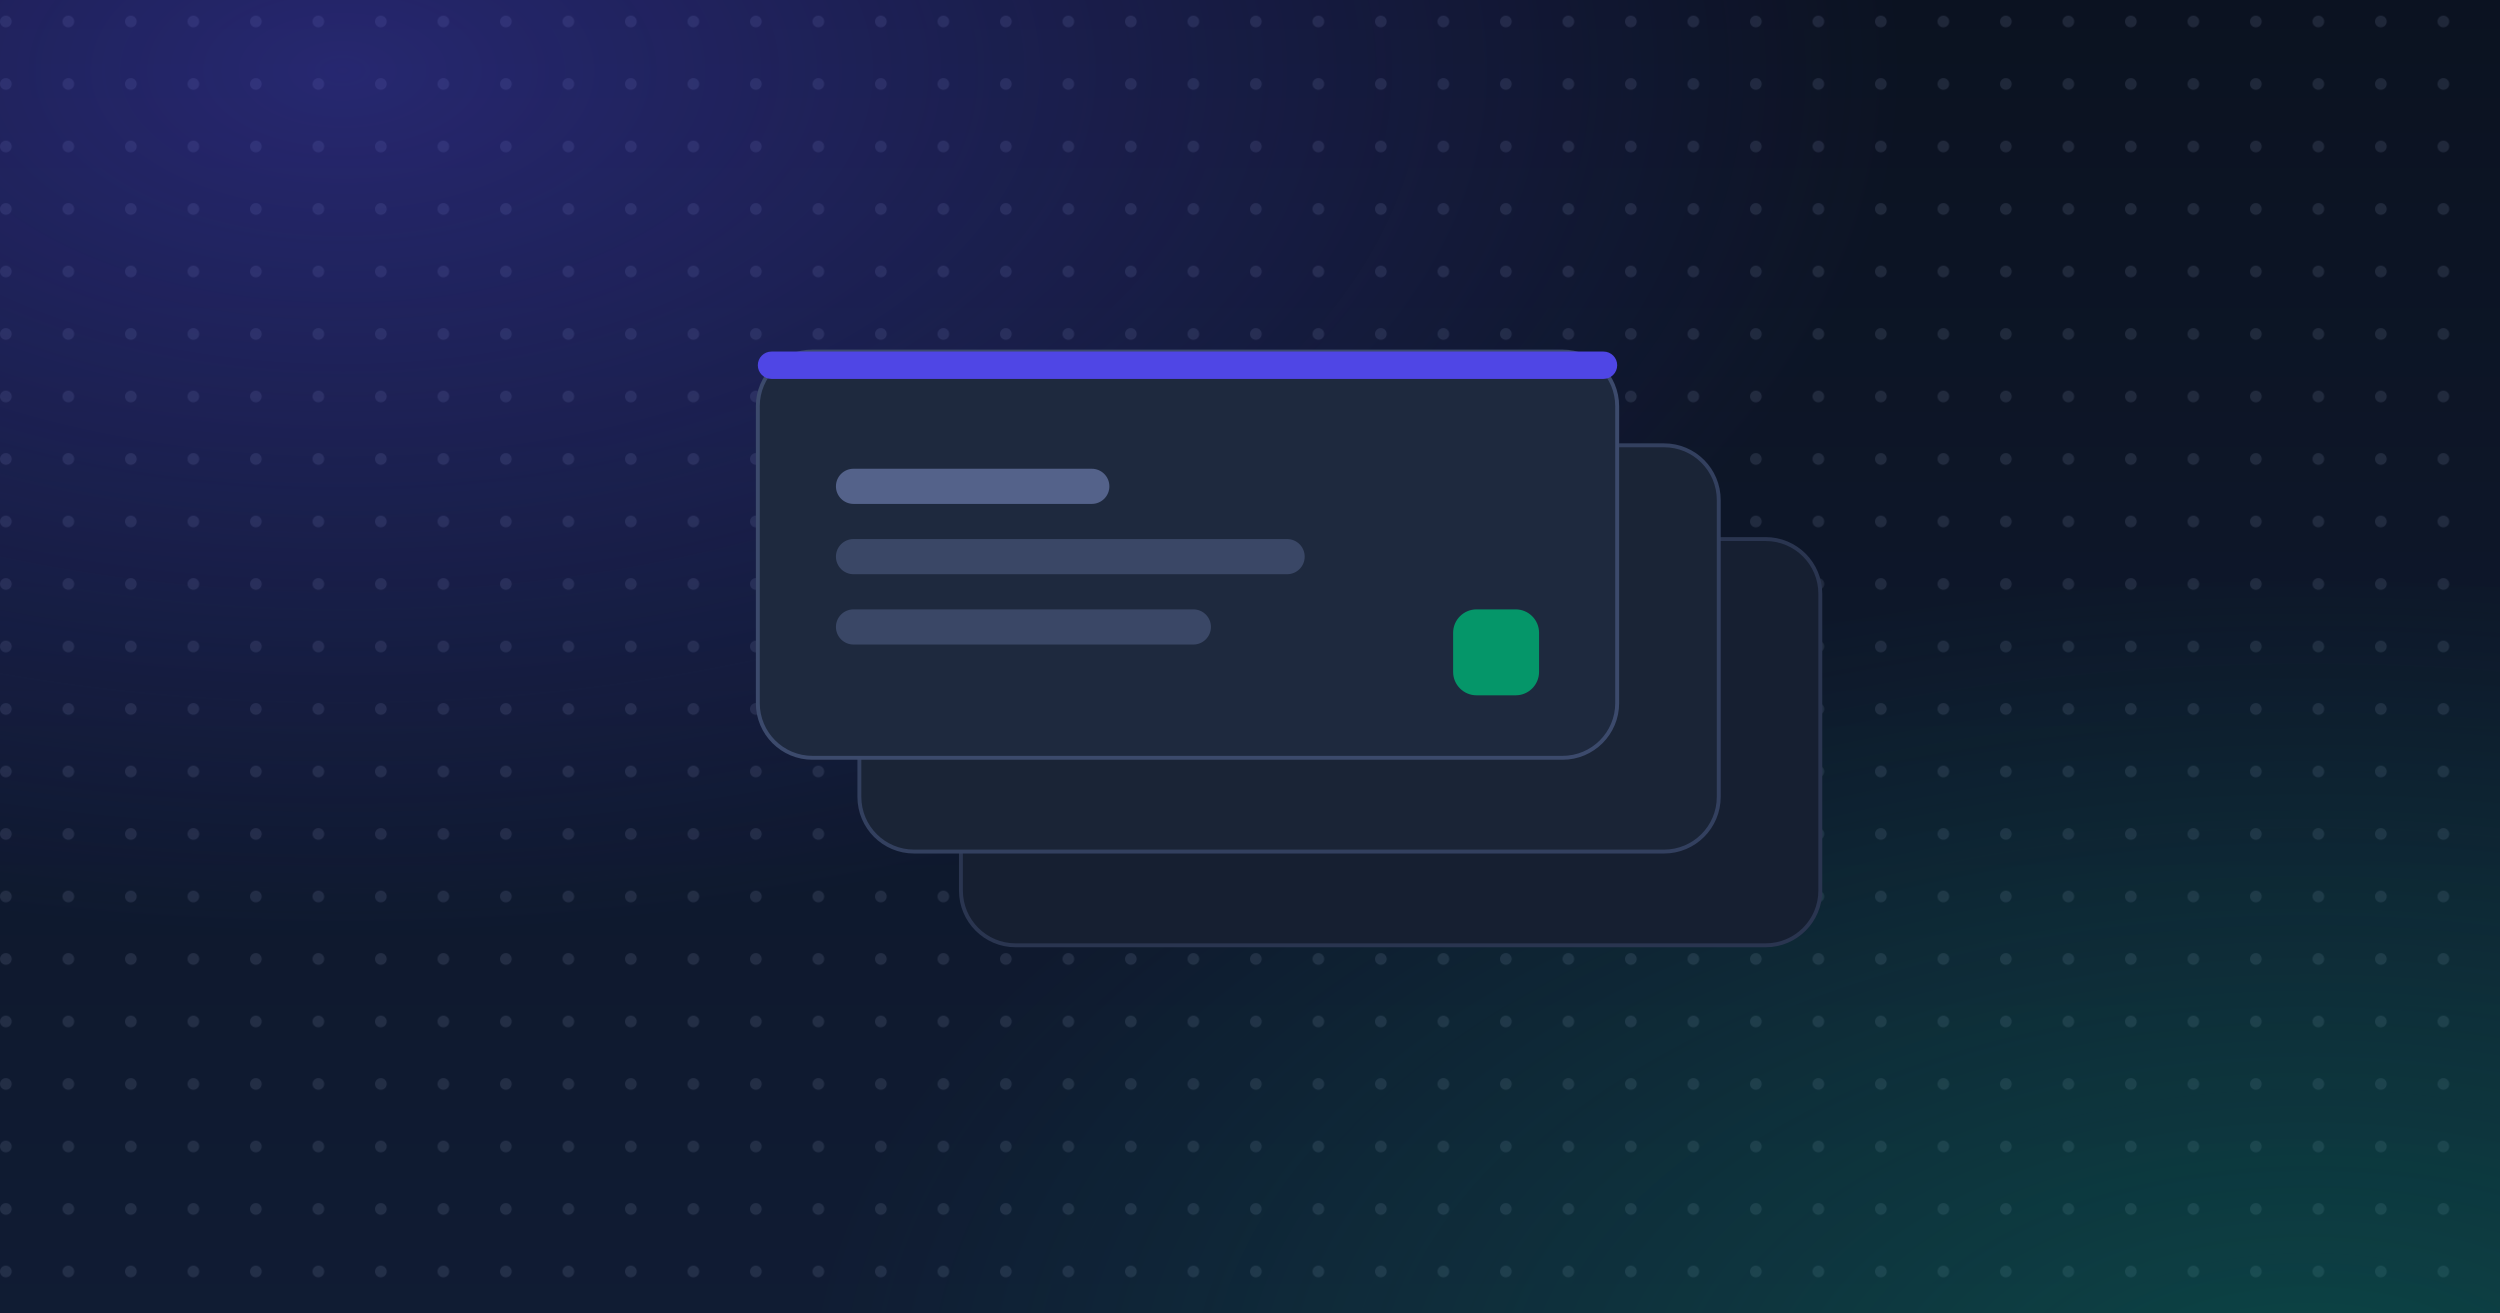
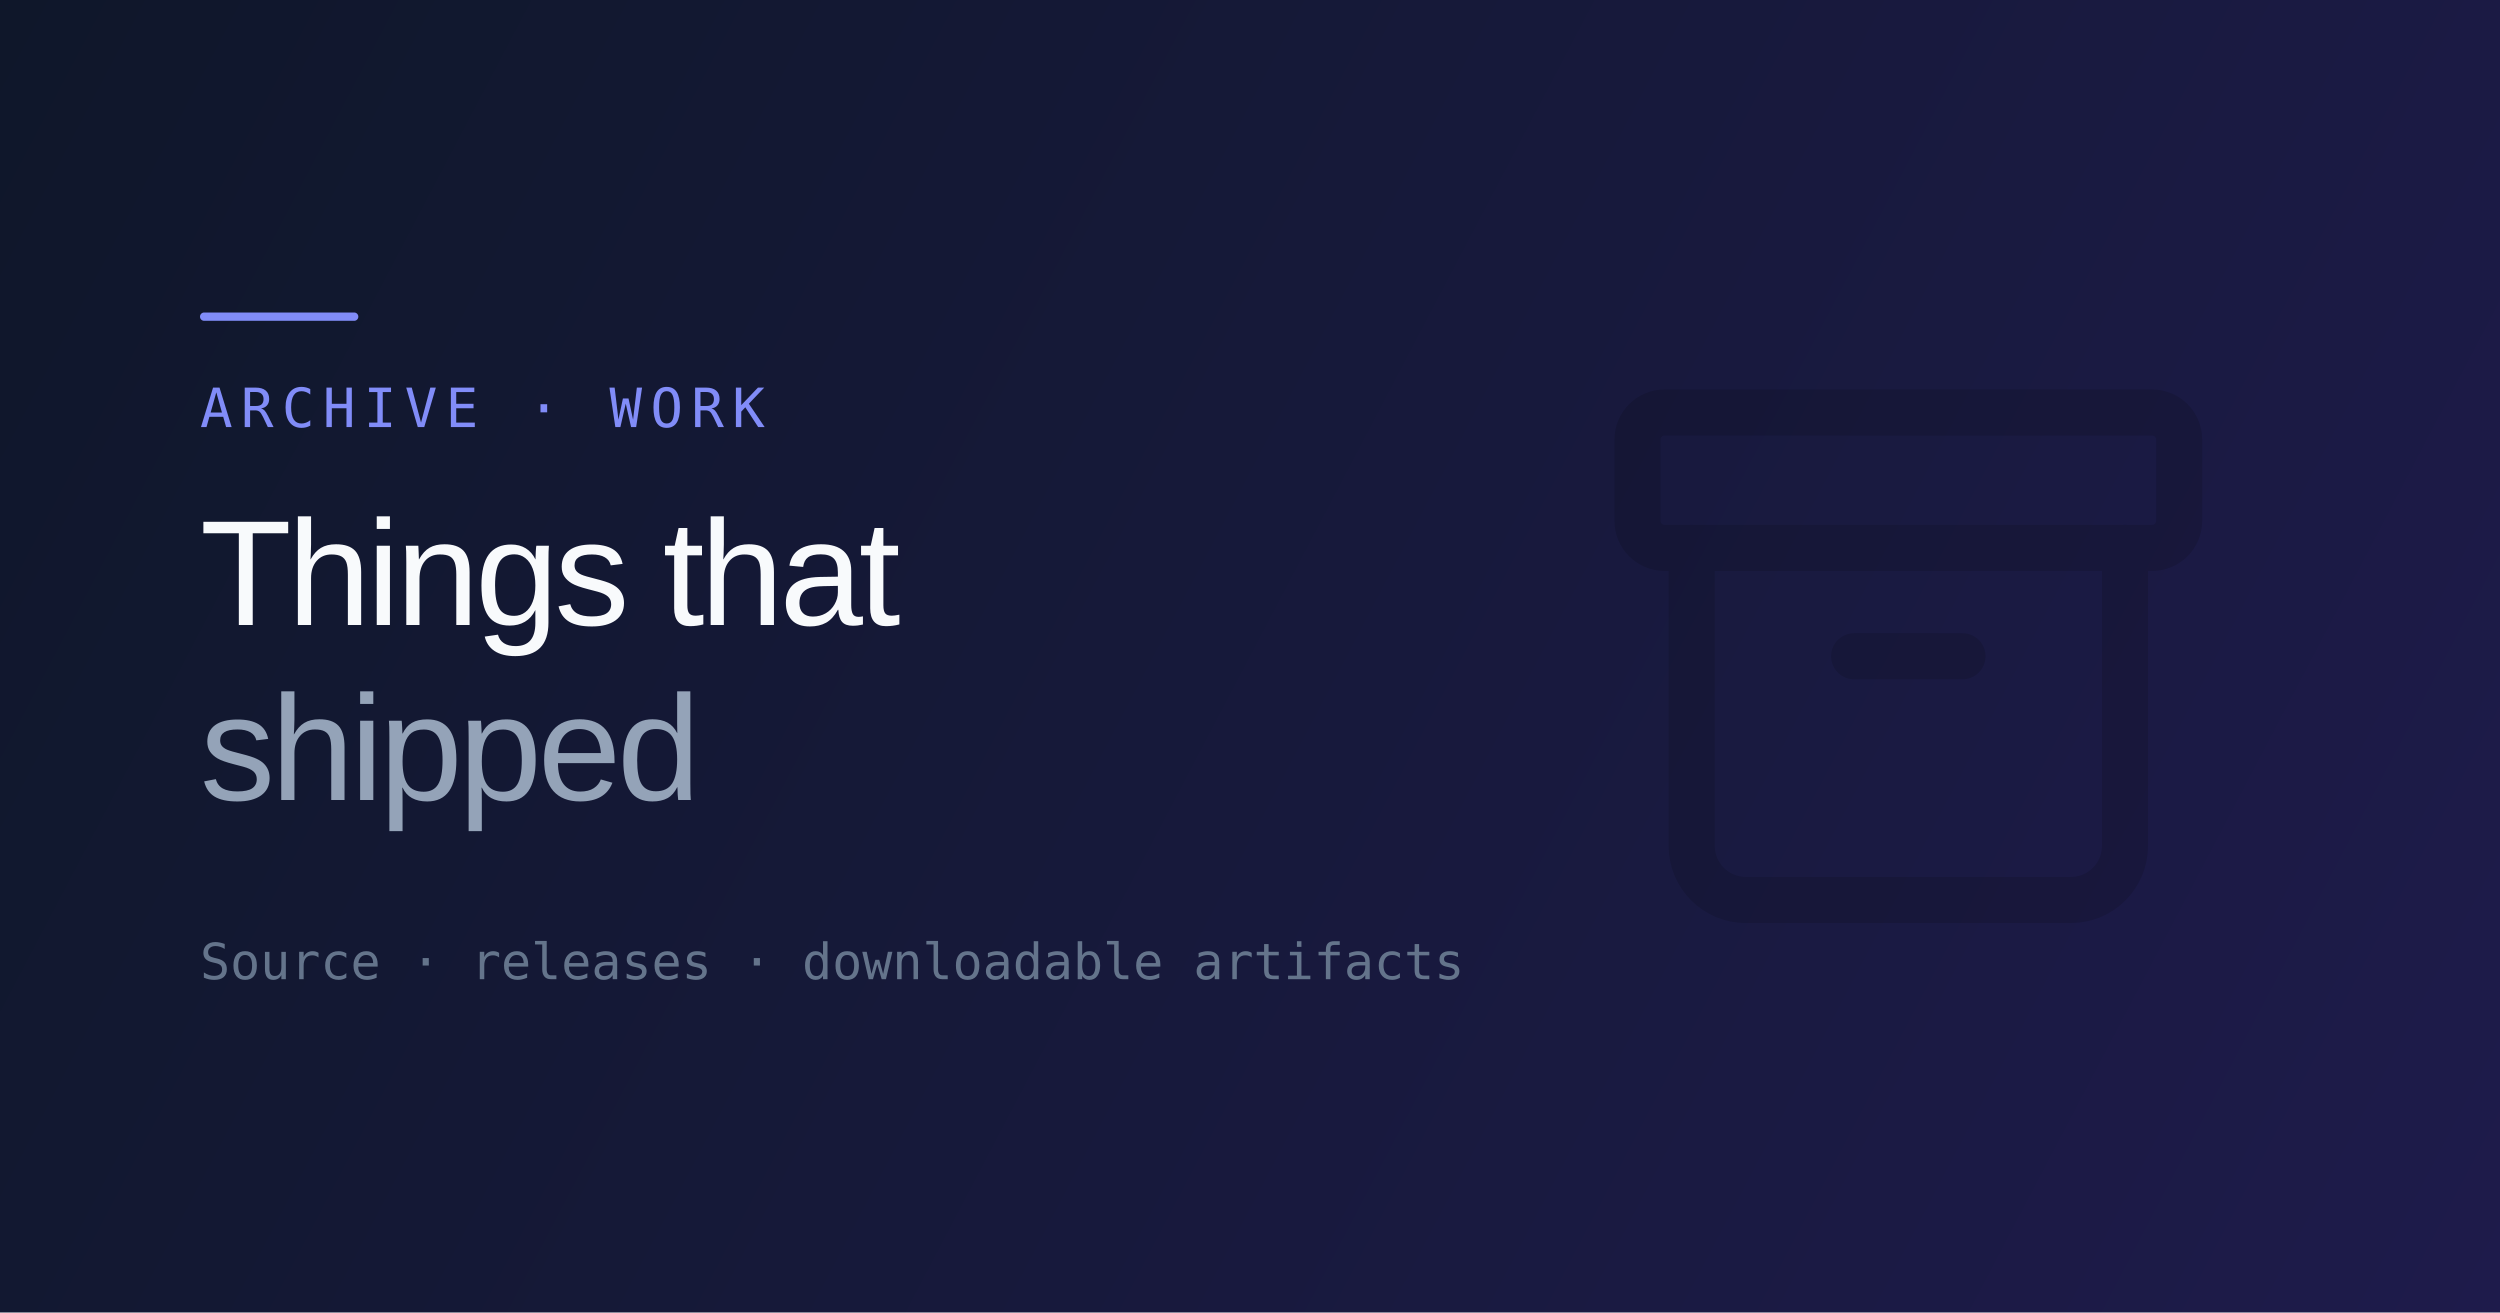
- <svg xmlns="http://www.w3.org/2000/svg" viewBox="0 0 1200 630" fill="none" role="img" aria-label="Built software artifact">
+ <svg xmlns="http://www.w3.org/2000/svg" viewBox="0 0 1200 630" fill="none" role="img" aria-label="Work banner — things that shipped.">
  <defs>
-     <linearGradient id="wkbg" x1="0" y1="0" x2="0" y2="1">
-       <stop offset="0" stop-color="#0b1220" />
-       <stop offset="1" stop-color="#101c34" />
+     <linearGradient id="bg-work" x1="0" y1="0" x2="1200" y2="630" gradientUnits="userSpaceOnUse">
+       <stop offset="0%" stop-color="#0F172A" />
+       <stop offset="100%" stop-color="#1E1B4B" />
    </linearGradient>
-     <radialGradient id="wkg1" cx="14%" cy="8%" r="62%">
-       <stop offset="0" stop-color="#4f46e5" stop-opacity="0.40" />
-       <stop offset="1" stop-color="#4f46e5" stop-opacity="0" />
-     </radialGradient>
-     <radialGradient id="wkg2" cx="92%" cy="104%" r="60%">
-       <stop offset="0" stop-color="#059669" stop-opacity="0.34" />
-       <stop offset="1" stop-color="#059669" stop-opacity="0" />
-     </radialGradient>
-     <pattern id="wkdots" width="16" height="16" patternUnits="userSpaceOnUse">
-       <circle cx="1.5" cy="1.5" r="1.5" fill="#8a97b5" fill-opacity="0.16" />
-     </pattern>
  </defs>
-   <g transform="translate(0,-22.5) scale(1.875)">
-     <rect width="640" height="360" fill="url(#wkbg)" />
-     <rect width="640" height="360" fill="url(#wkdots)" />
-     <rect width="640" height="360" fill="url(#wkg1)" />
-     <rect width="640" height="360" fill="url(#wkg2)" />
-     <rect x="246" y="150" width="220" height="104" rx="14" fill="#161f31" stroke="#2a3550" stroke-width="1" />
-     <rect x="220" y="126" width="220" height="104" rx="14" fill="#1a2436" stroke="#33405f" stroke-width="1" />
-     <rect x="194" y="102" width="220" height="104" rx="14" fill="#1e293e" stroke="#3c4a6c" stroke-width="1" />
-     <rect x="194" y="102" width="220" height="7" rx="3.5" fill="#4f46e5" />
-     <rect x="214" y="132" width="70" height="9" rx="4.5" fill="#54628a" />
-     <rect x="214" y="150" width="120" height="9" rx="4.5" fill="#3a4766" />
-     <rect x="214" y="168" width="96" height="9" rx="4.5" fill="#3a4766" />
-     <rect x="372" y="168" width="22" height="22" rx="6" fill="#059669" />
+   <rect width="1200" height="630" fill="url(#bg-work)" />
+   <g opacity="0.13" transform="translate(760 159) scale(13)" fill="none" stroke="#818CF8" stroke-width="1.4" stroke-linecap="round" stroke-linejoin="round">
+     <g fill="none" stroke="currentColor" stroke-linecap="round" stroke-linejoin="round" stroke-width="1.7">
+       <rect width="20" height="5" x="2" y="3" rx="1" />
+       <path d="M4 8v11a2 2 0 0 0 2 2h12a2 2 0 0 0 2-2V8m-10 4h4" />
+     </g>
  </g>
+   <rect x="96" y="150" width="76" height="4" rx="2" fill="#818CF8" />
+   <text x="96" y="205" font-family="'IBM Plex Mono',ui-monospace,monospace" font-size="26" letter-spacing="4" fill="#818CF8">ARCHIVE · WORK</text>
+   <text x="96" y="300" font-family="Switzer,'Helvetica Neue',Arial,sans-serif" font-size="72" font-weight="500" letter-spacing="-2" fill="#F8FAFC">Things that</text>
+   <text x="96" y="384" font-family="Switzer,'Helvetica Neue',Arial,sans-serif" font-size="72" font-weight="500" letter-spacing="-2" fill="#94A3B8">shipped</text>
+   <text x="96" y="470" font-family="'IBM Plex Mono',ui-monospace,monospace" font-size="24" fill="#64748B">Source · releases · downloadable artifacts</text>
</svg>
